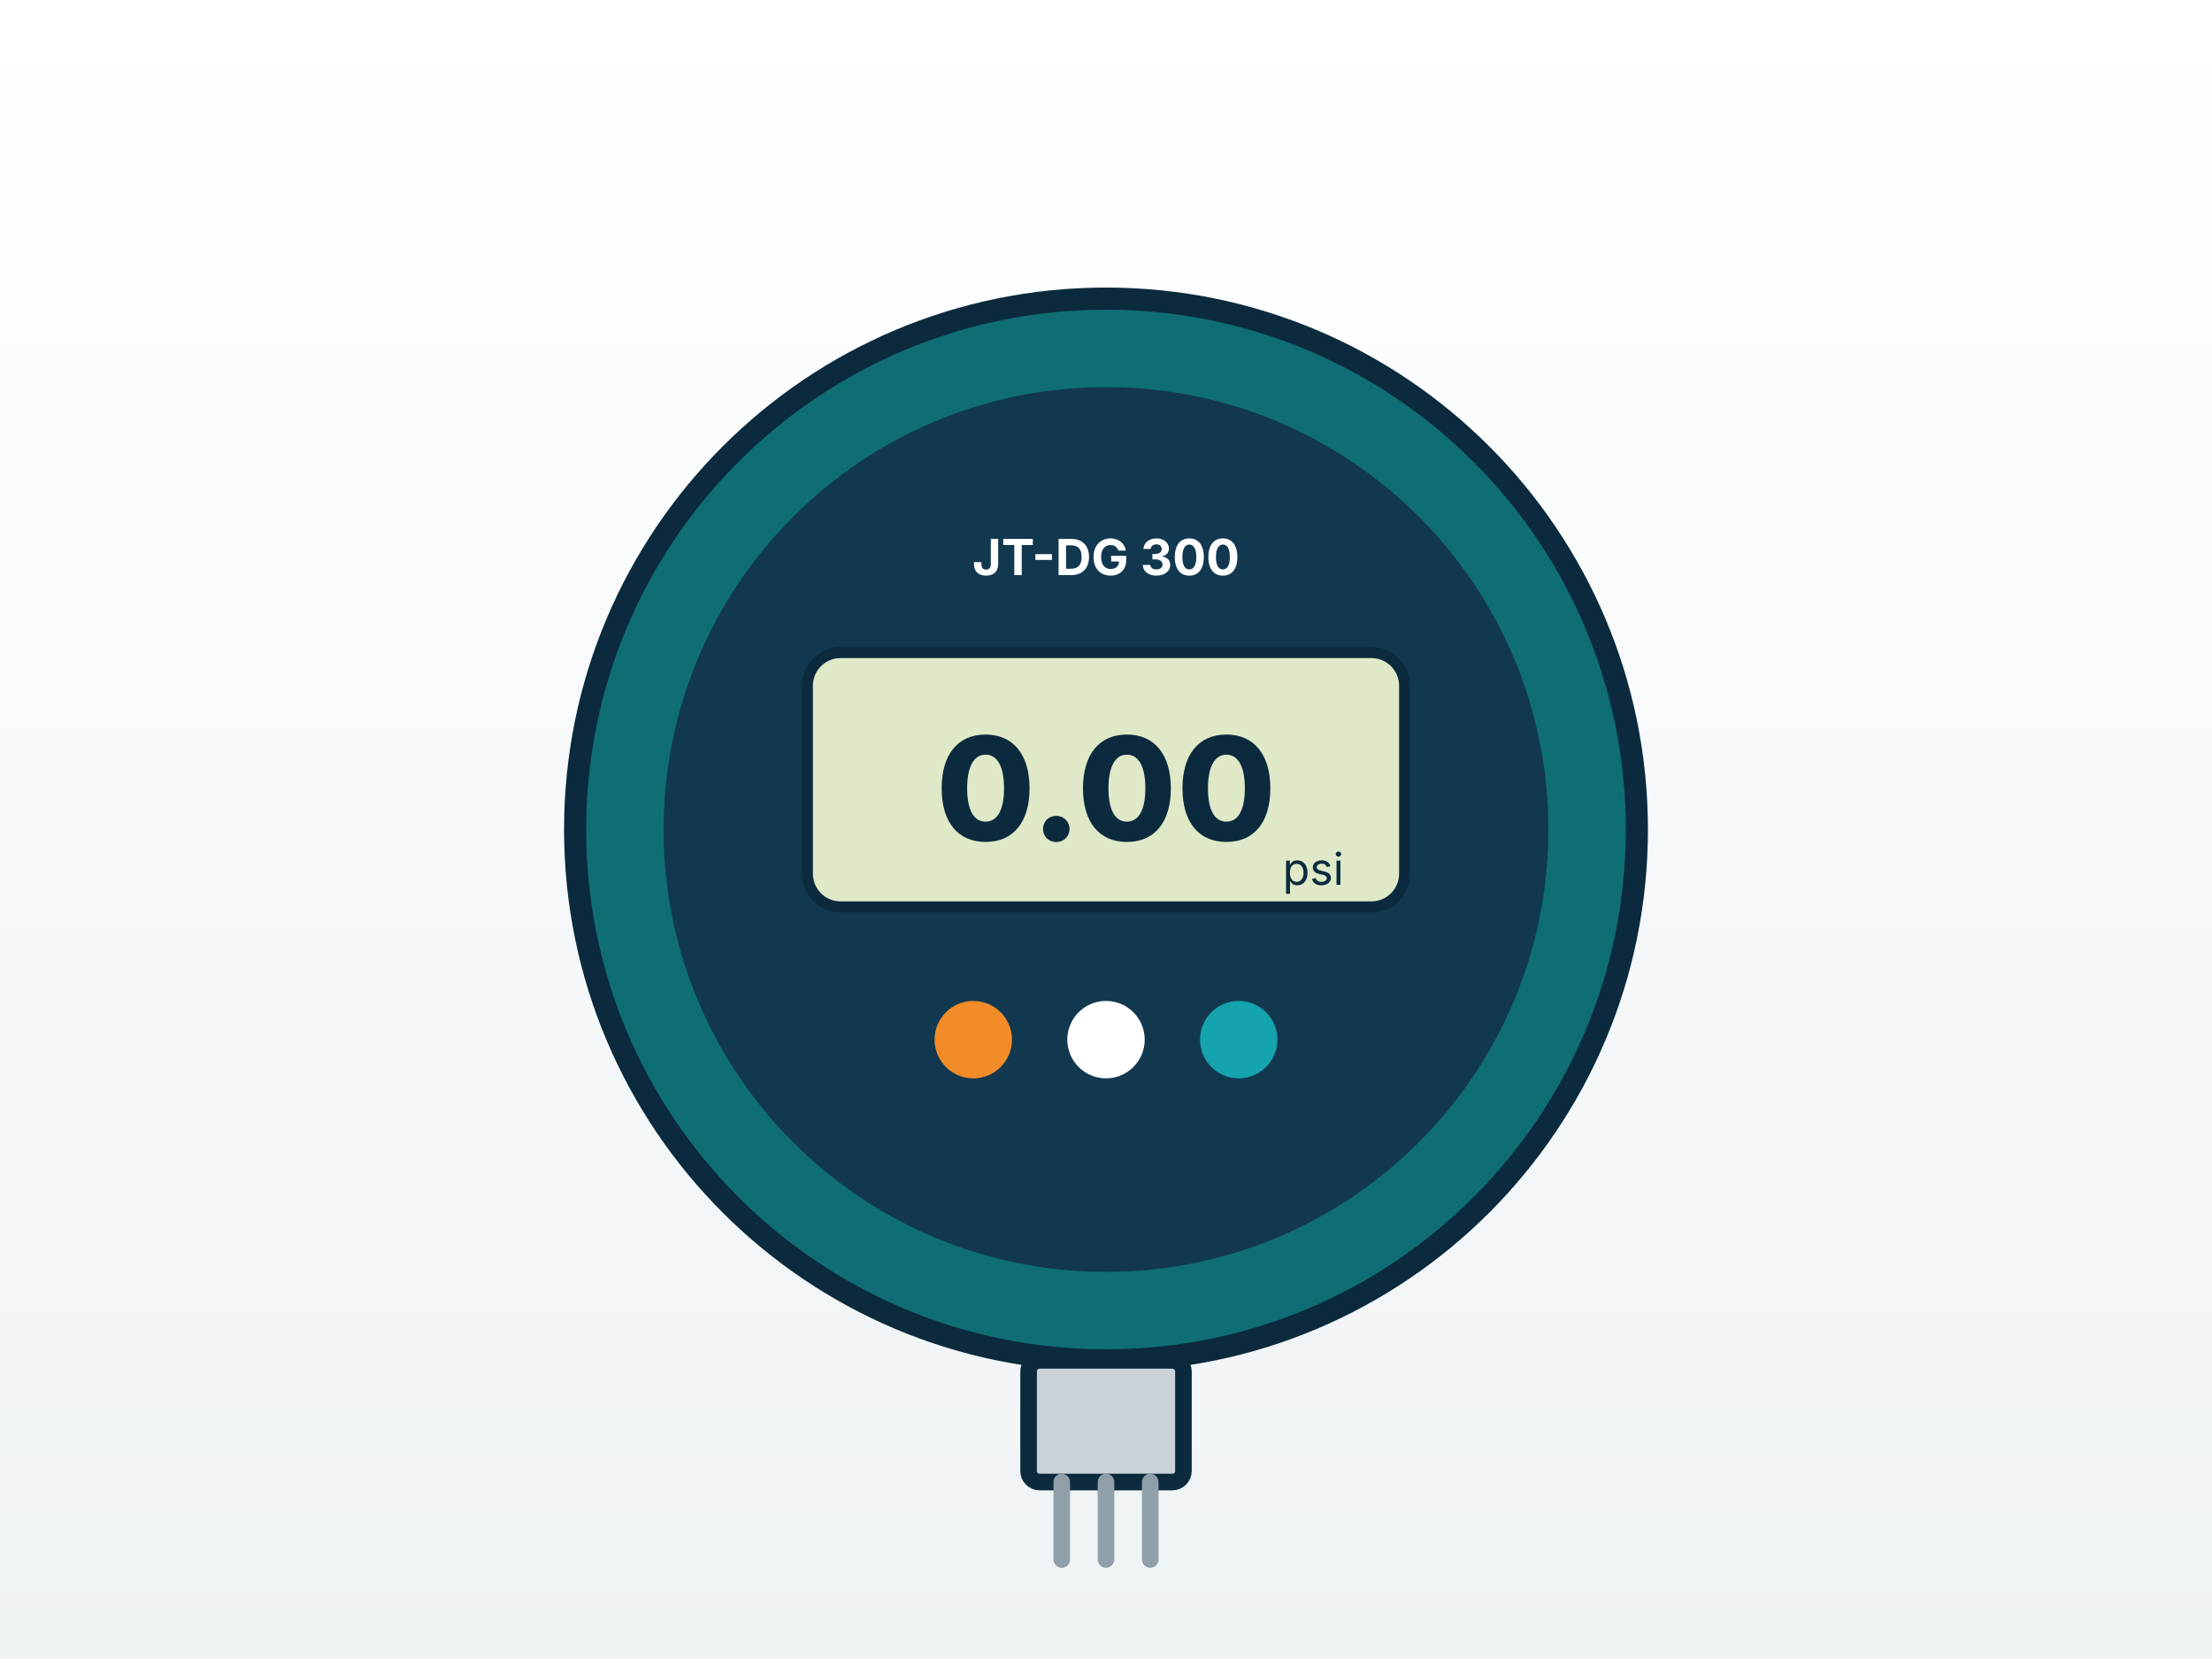
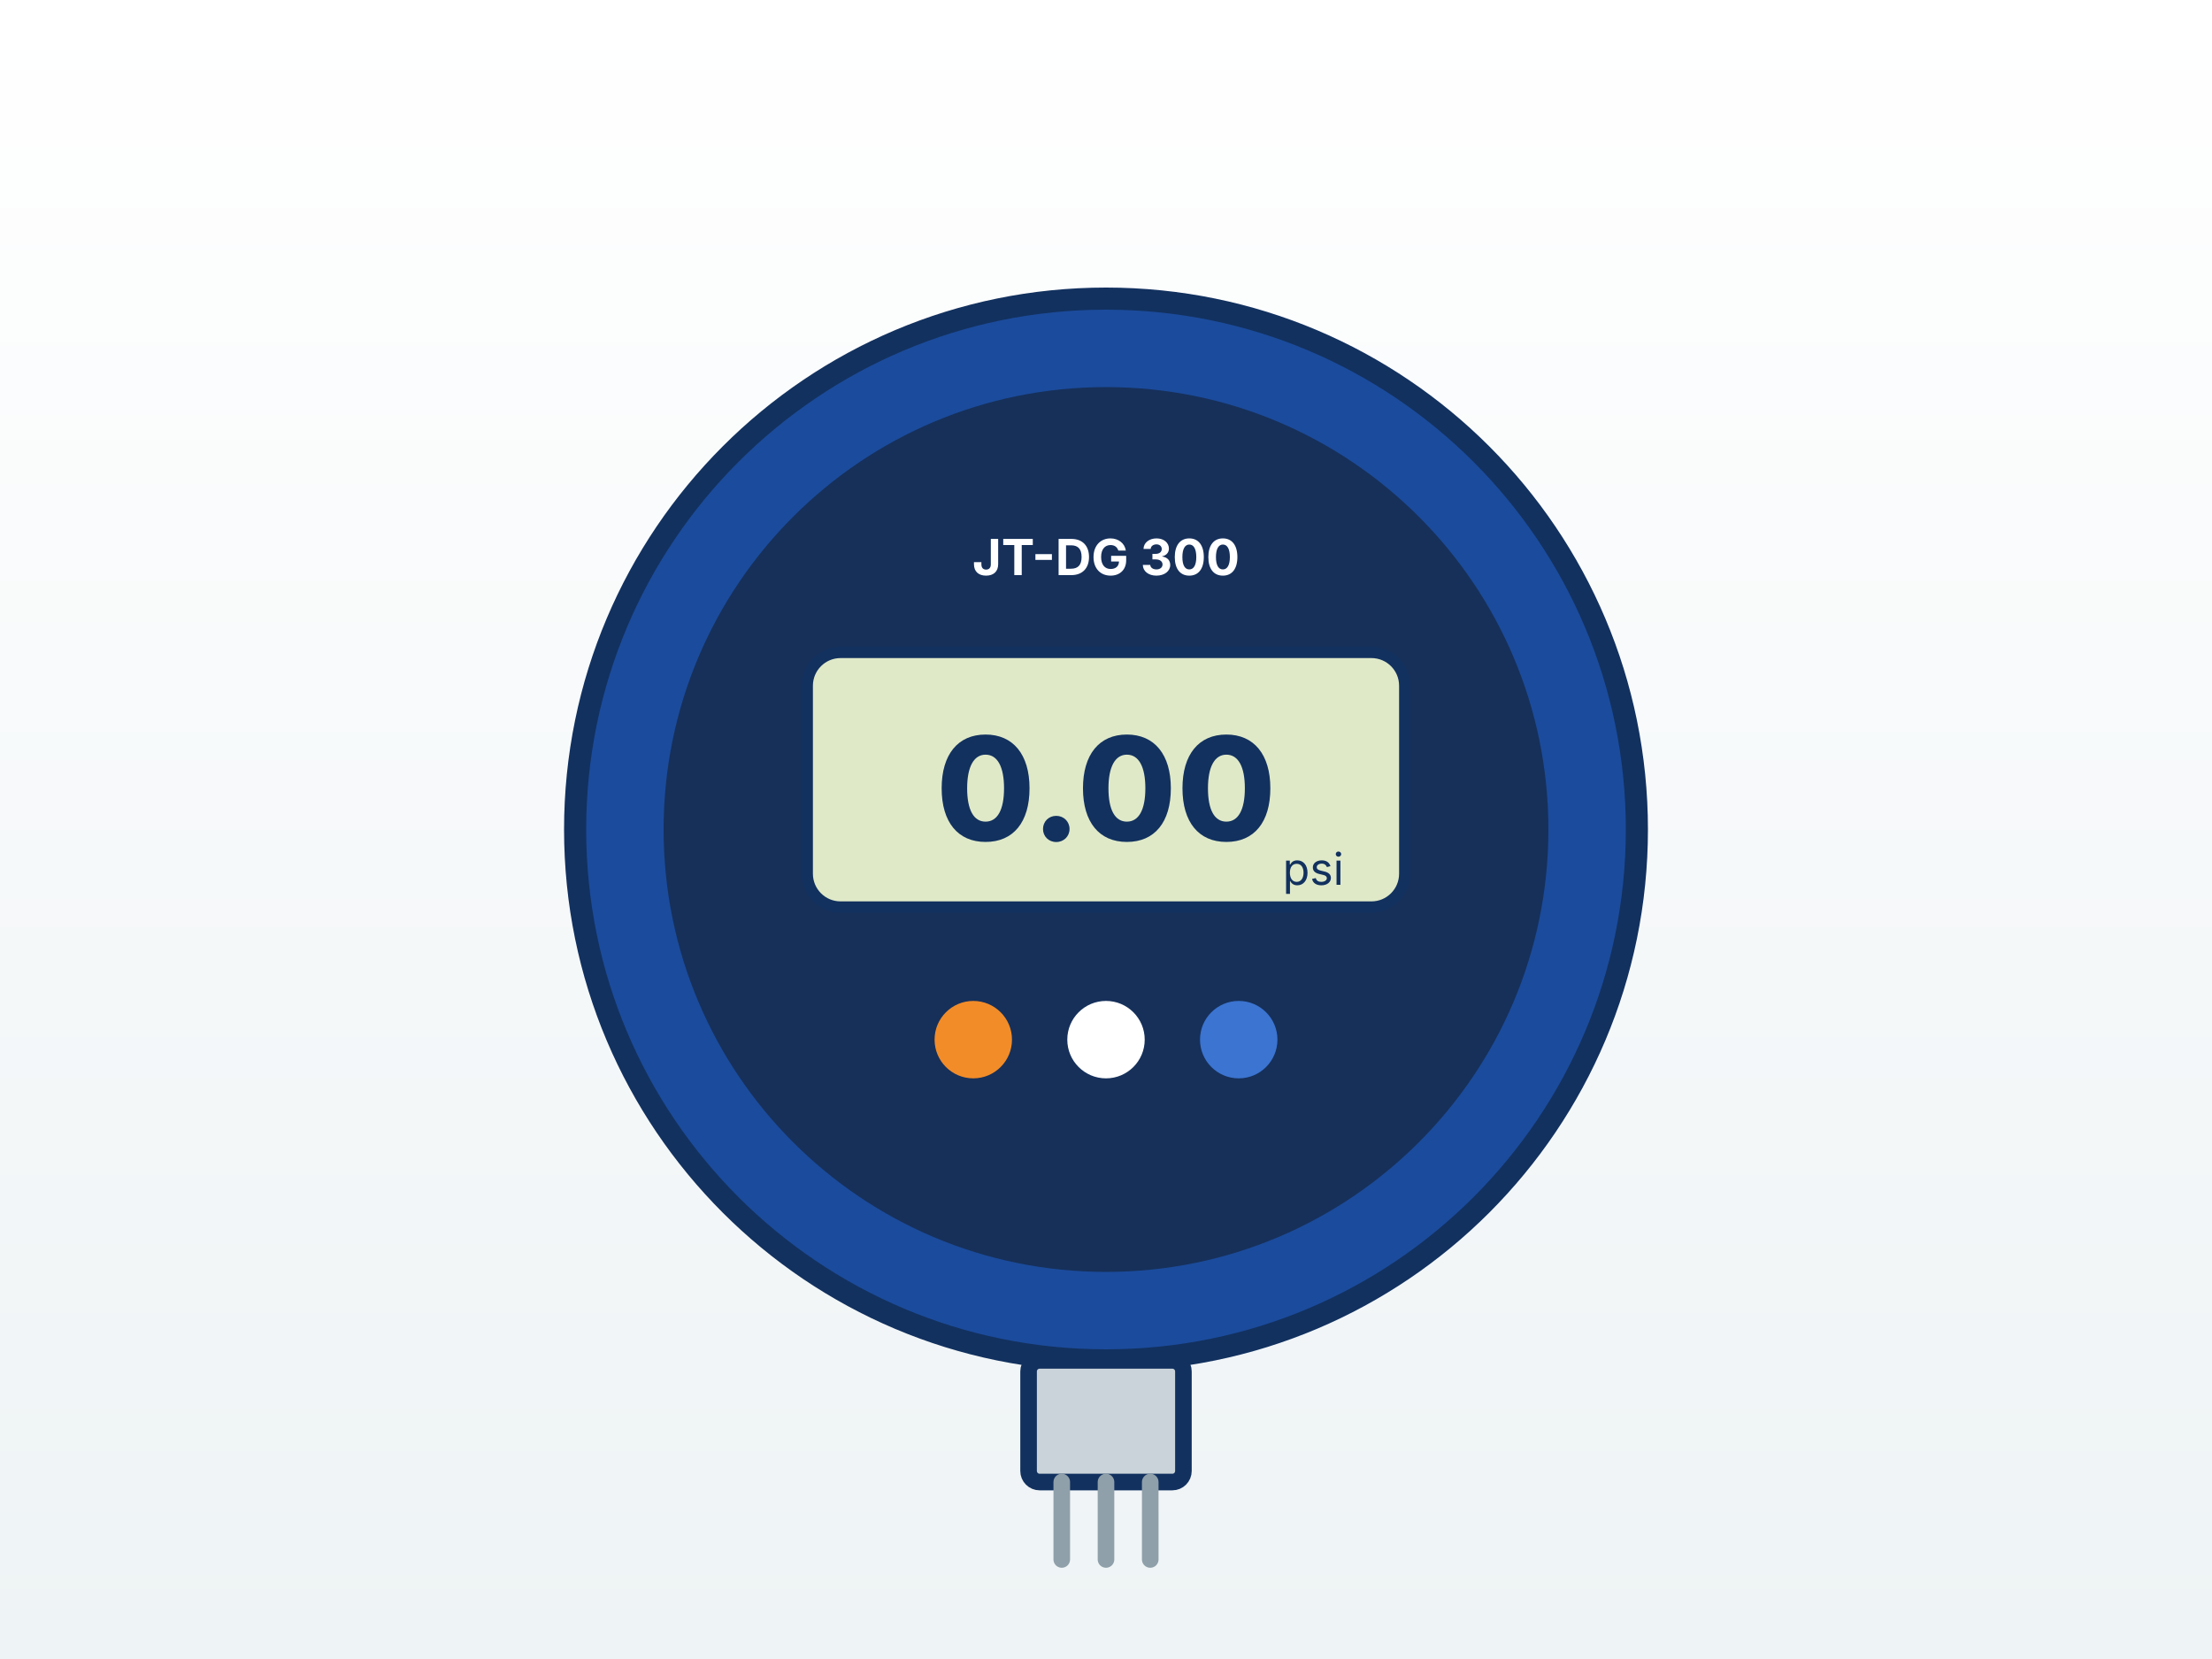
<svg xmlns="http://www.w3.org/2000/svg" viewBox="0 0 400 300" width="400" height="300">
  <defs>
    <linearGradient id="gbg" x1="0" y1="0" x2="0" y2="1">
      <stop offset="0" stop-color="#ffffff" />
      <stop offset="1" stop-color="#eef3f5" />
    </linearGradient>
    <linearGradient id="gsteel" x1="0" y1="0" x2="1" y2="0">
      <stop offset="0" stop-color="#e9eef1" />
      <stop offset=".5" stop-color="#ffffff" />
      <stop offset="1" stop-color="#d5dde2" />
    </linearGradient>
  </defs>
  <rect width="400" height="300" fill="url(#gbg)" />
-   <g stroke="#0b2a3d" stroke-width="3" stroke-linejoin="round" stroke-linecap="round" fill="url(#gsteel)">
-     <circle cx="200" cy="150" r="96" fill="#0f6e73" stroke="#0b2a3d" stroke-width="4" />
-     <circle cx="200" cy="150" r="80" fill="#12384f" stroke="none" />
-     <rect x="146" y="118" width="108" height="46" rx="6" fill="#dfe9c8" stroke="#0b2a3d" stroke-width="2" />
-     <text x="200" y="152" text-anchor="middle" font-family="Inter, Arial" font-size="26" font-weight="800" fill="#0b2a3d" stroke="none">0.00</text>
-     <text x="243" y="160" text-anchor="end" font-family="Inter, Arial" font-size="8" fill="#0b2a3d" stroke="none">psi</text>
+   <g stroke="#12315f" stroke-width="3" stroke-linejoin="round" stroke-linecap="round" fill="url(#gsteel)">
+     <circle cx="200" cy="150" r="96" fill="#1b4b9c" stroke="#12315f" stroke-width="4" />
+     <circle cx="200" cy="150" r="80" fill="#16305a" stroke="none" />
+     <rect x="146" y="118" width="108" height="46" rx="6" fill="#dfe9c8" stroke="#12315f" stroke-width="2" />
+     <text x="200" y="152" text-anchor="middle" font-family="Inter, Arial" font-size="26" font-weight="800" fill="#12315f" stroke="none">0.00</text>
+     <text x="243" y="160" text-anchor="end" font-family="Inter, Arial" font-size="8" fill="#12315f" stroke="none">psi</text>
    <text x="200" y="104" text-anchor="middle" font-family="Inter, Arial" font-size="9" font-weight="700" fill="#ffffff" stroke="none">JT-DG 300</text>
    <circle cx="176" cy="188" r="7" fill="#f28c28" stroke="none" />
    <circle cx="200" cy="188" r="7" fill="#ffffff" stroke="none" />
-     <circle cx="224" cy="188" r="7" fill="#15a3ad" stroke="none" />
+     <circle cx="224" cy="188" r="7" fill="#3b74d1" stroke="none" />
    <rect x="186" y="246" width="28" height="22" rx="2" fill="#c9d3d9" />
    <path d="M192 268v14M200 268v14M208 268v14" stroke="#8fa0aa" />
  </g>
</svg>
